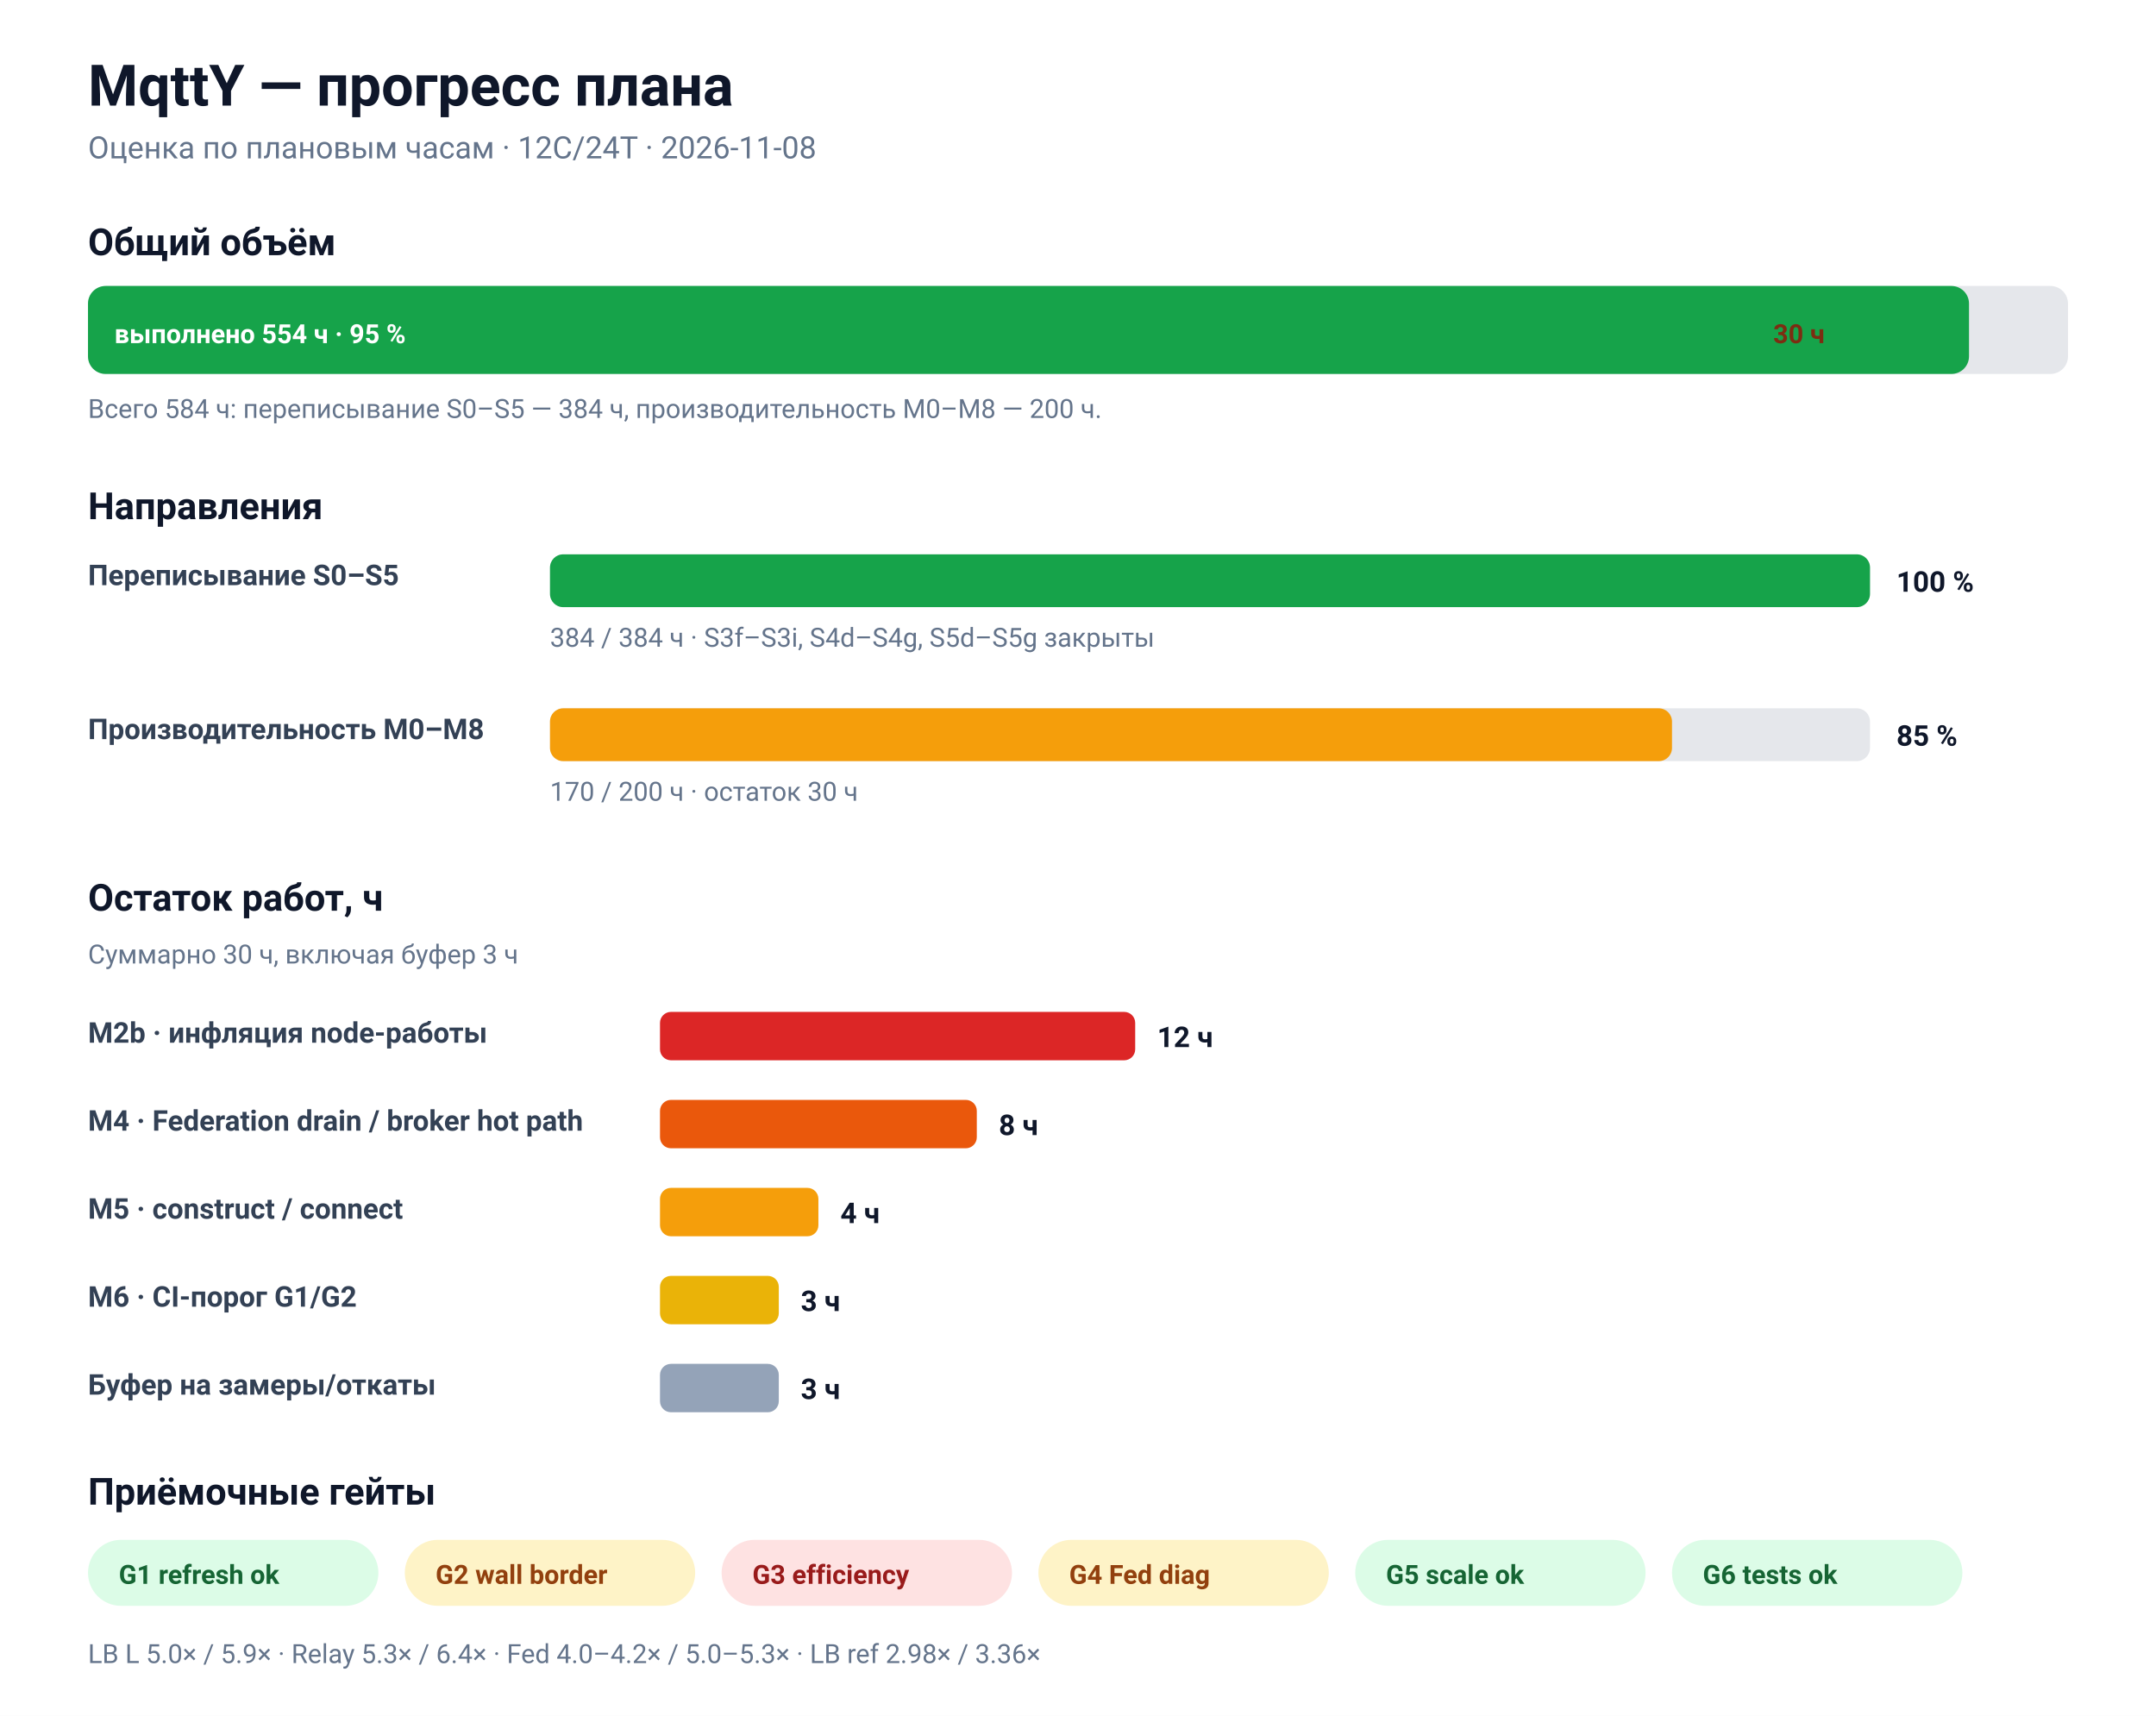
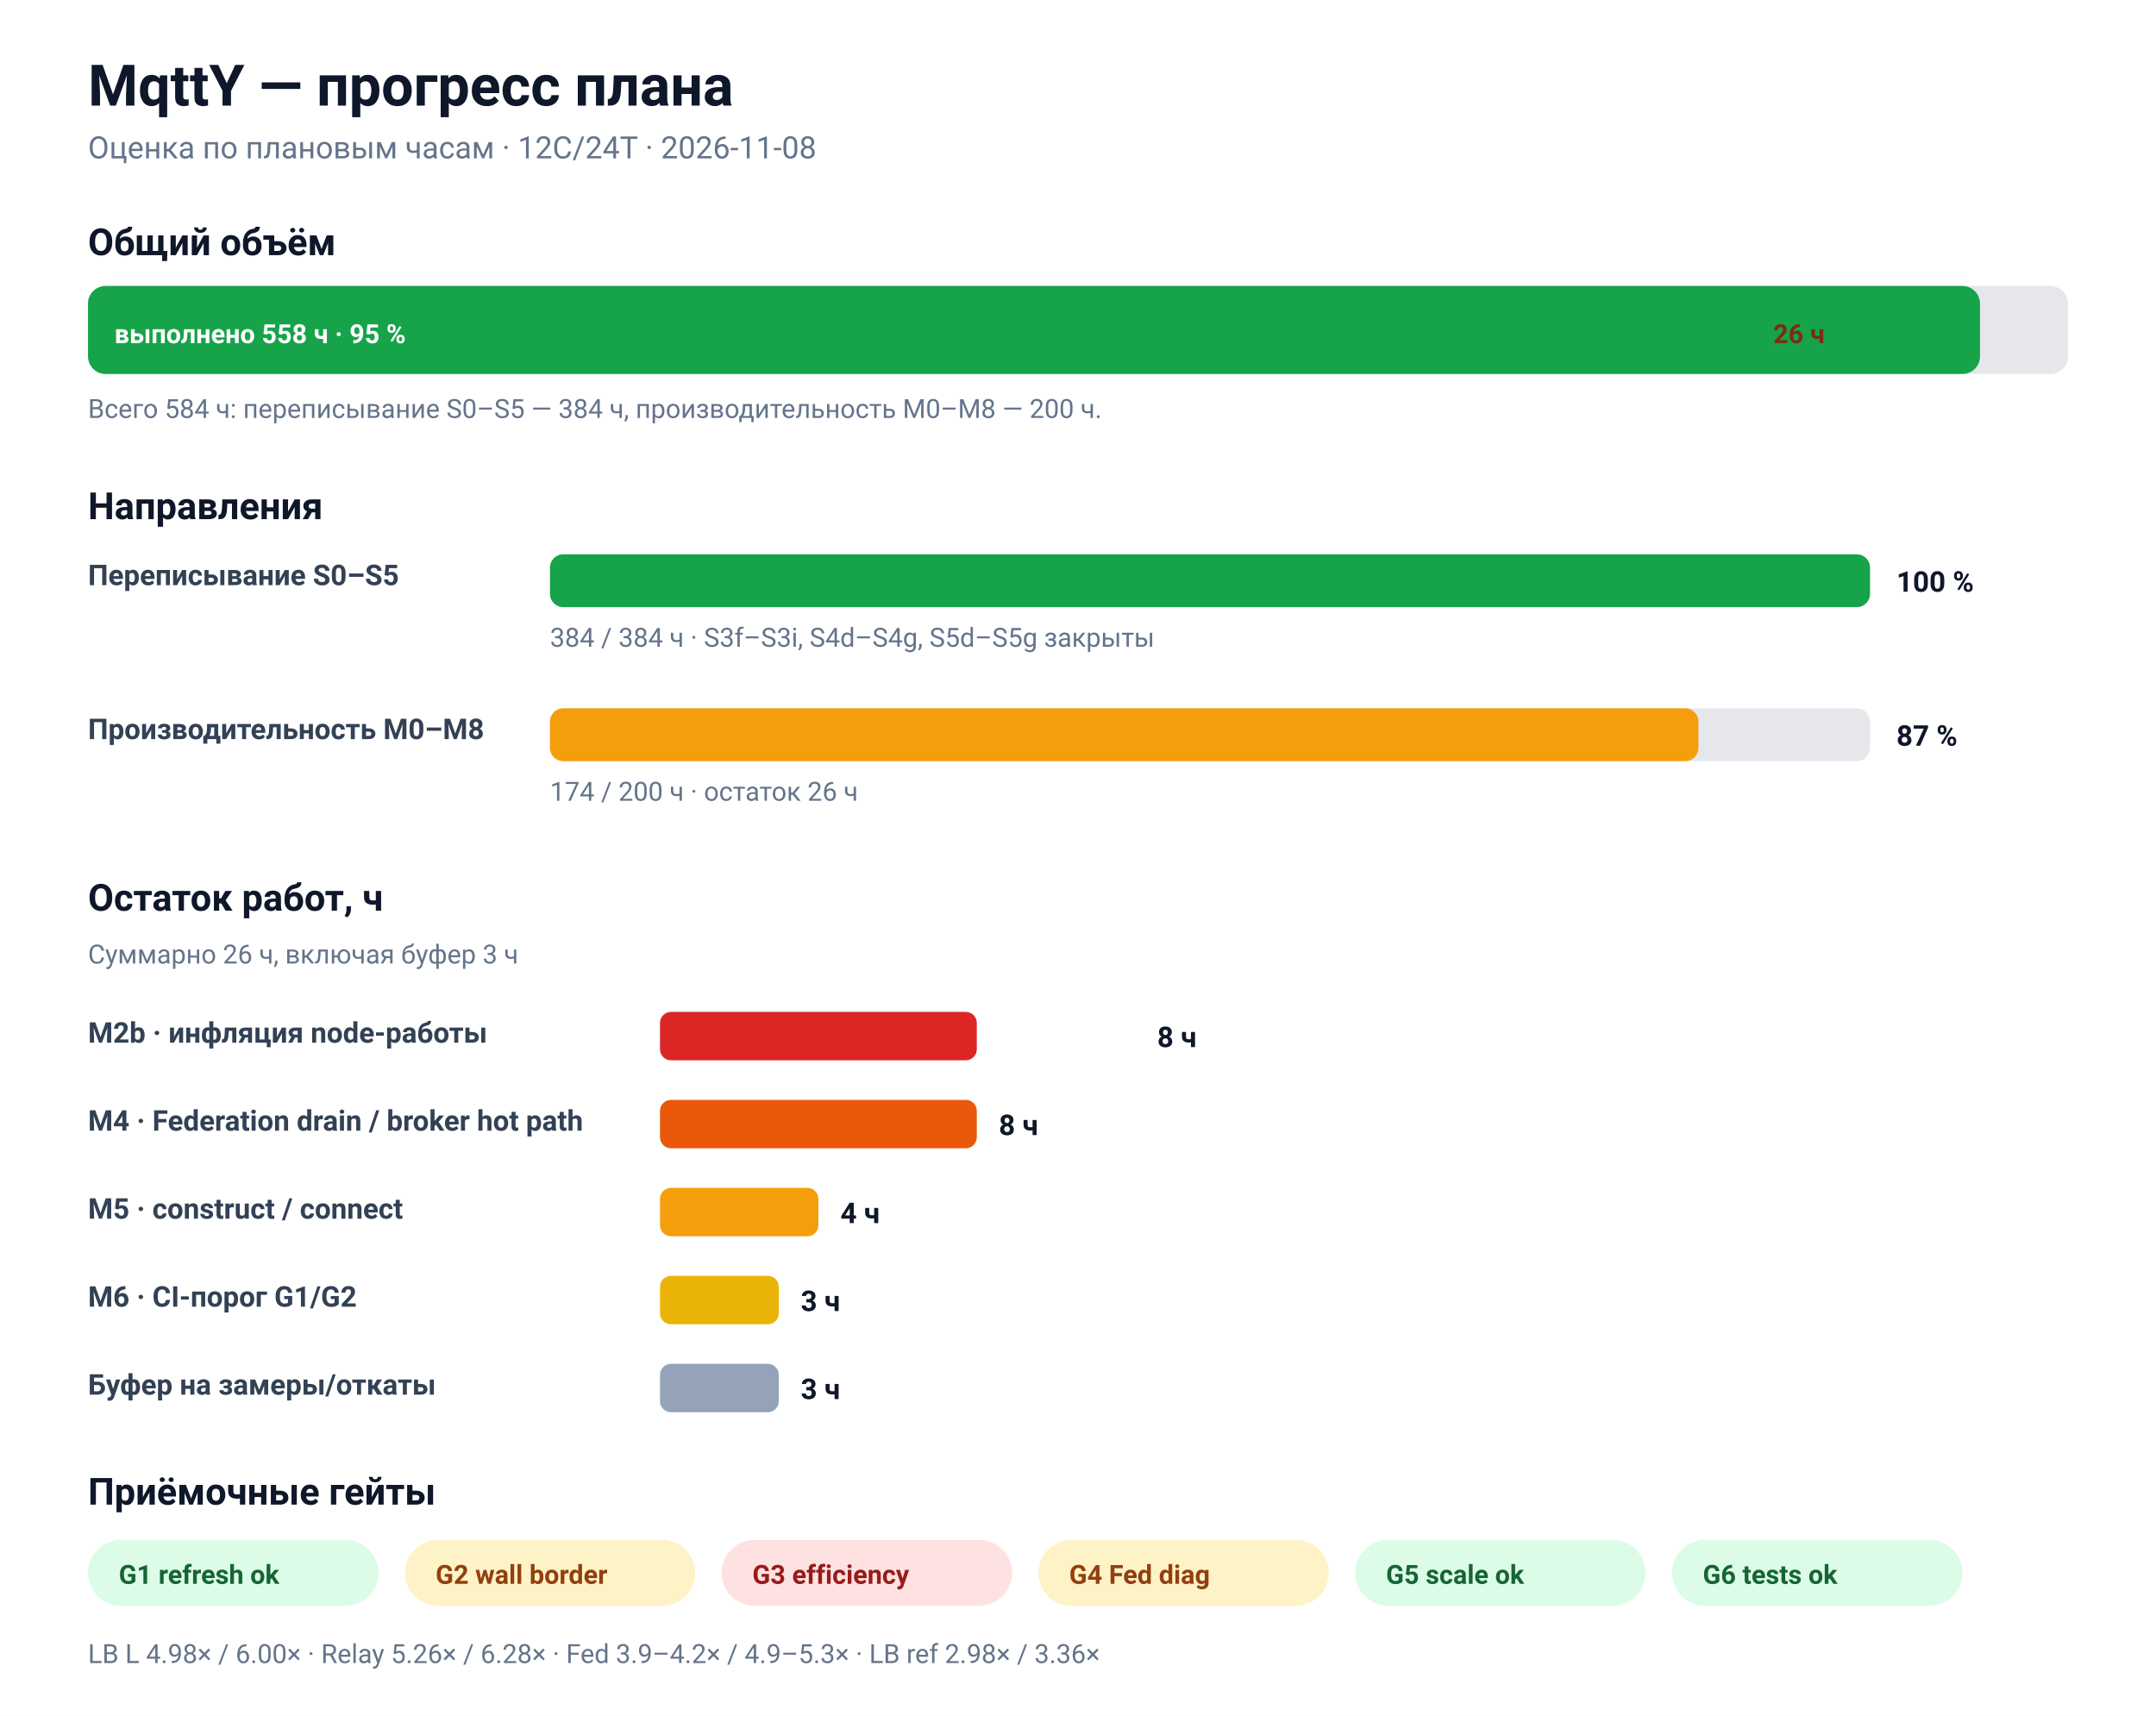
<svg xmlns="http://www.w3.org/2000/svg" width="980" height="780" viewBox="0 0 980 780">
  <rect width="980" height="780" fill="#ffffff" />
  <style>
    .title { font: 700 26px system-ui, -apple-system, Segoe UI, Roboto, sans-serif; fill: #0f172a; }
    .sub { font: 400 14px system-ui, -apple-system, Segoe UI, Roboto, sans-serif; fill: #64748b; }
    .h2 { font: 700 17px system-ui, -apple-system, Segoe UI, Roboto, sans-serif; fill: #0f172a; }
    .label { font: 600 13px system-ui, -apple-system, Segoe UI, Roboto, sans-serif; fill: #334155; }
    .value { font: 600 13px system-ui, -apple-system, Segoe UI, Roboto, sans-serif; fill: #0f172a; }
    .small { font: 400 12px system-ui, -apple-system, Segoe UI, Roboto, sans-serif; fill: #64748b; }
    .chip { font: 600 12px system-ui, -apple-system, Segoe UI, Roboto, sans-serif; }
  </style>
  <text x="40" y="48" class="title">MqttY — прогресс плана</text>
  <text x="40" y="72" class="sub">Оценка по плановым часам · 12C/24T · 2026-11-08</text>
  <text x="40" y="116" class="h2">Общий объём</text>
  <rect x="40" y="130" width="900" height="40" rx="8" fill="#e5e7eb" />
-   <rect x="40" y="130" width="855" height="40" rx="8" fill="#16a34a" />
-   <text x="52" y="156" class="chip" fill="#ffffff">выполнено 554 ч · 95 %</text>
-   <text x="806" y="156" class="chip" fill="#7c2d12">30 ч</text>
+   <rect x="40" y="130" width="860" height="40" rx="8" fill="#16a34a" />
+   <text x="52" y="156" class="chip" fill="#ffffff">выполнено 558 ч · 95 %</text>
+   <text x="806" y="156" class="chip" fill="#7c2d12">26 ч</text>
  <text x="40" y="190" class="small">Всего 584 ч: переписывание S0–S5 — 384 ч, производительность M0–M8 — 200 ч.</text>
  <text x="40" y="236" class="h2">Направления</text>
  <text x="40" y="266" class="label">Переписывание S0–S5</text>
  <rect x="250" y="252" width="600" height="24" rx="6" fill="#e5e7eb" />
  <rect x="250" y="252" width="600" height="24" rx="6" fill="#16a34a" />
  <text x="862" y="269" class="value">100 %</text>
  <text x="250" y="294" class="small">384 / 384 ч · S3f–S3i, S4d–S4g, S5d–S5g закрыты</text>
  <text x="40" y="336" class="label">Производительность M0–M8</text>
  <rect x="250" y="322" width="600" height="24" rx="6" fill="#e5e7eb" />
-   <rect x="250" y="322" width="510" height="24" rx="6" fill="#f59e0b" />
-   <text x="862" y="339" class="value">85 %</text>
-   <text x="250" y="364" class="small">170 / 200 ч · остаток 30 ч</text>
+   <rect x="250" y="322" width="522" height="24" rx="6" fill="#f59e0b" />
+   <text x="862" y="339" class="value">87 %</text>
+   <text x="250" y="364" class="small">174 / 200 ч · остаток 26 ч</text>
  <text x="40" y="414" class="h2">Остаток работ, ч</text>
-   <text x="40" y="438" class="small">Суммарно 30 ч, включая буфер 3 ч</text>
+   <text x="40" y="438" class="small">Суммарно 26 ч, включая буфер 3 ч</text>
  <text x="40" y="474" class="label">M2b · инфляция node-работы</text>
-   <rect x="300" y="460" width="216" height="22" rx="5" fill="#dc2626" />
-   <text x="526" y="476" class="value">12 ч</text>
+   <rect x="300" y="460" width="144" height="22" rx="5" fill="#dc2626" />
+   <text x="526" y="476" class="value">8 ч</text>
  <text x="40" y="514" class="label">M4 · Federation drain / broker hot path</text>
  <rect x="300" y="500" width="144" height="22" rx="5" fill="#ea580c" />
  <text x="454" y="516" class="value">8 ч</text>
  <text x="40" y="554" class="label">M5 · construct / connect</text>
  <rect x="300" y="540" width="72" height="22" rx="5" fill="#f59e0b" />
  <text x="382" y="556" class="value">4 ч</text>
  <text x="40" y="594" class="label">M6 · CI-порог G1/G2</text>
  <rect x="300" y="580" width="54" height="22" rx="5" fill="#eab308" />
  <text x="364" y="596" class="value">3 ч</text>
  <text x="40" y="634" class="label">Буфер на замеры/откаты</text>
  <rect x="300" y="620" width="54" height="22" rx="5" fill="#94a3b8" />
  <text x="364" y="636" class="value">3 ч</text>
  <text x="40" y="684" class="h2">Приёмочные гейты</text>
  <g transform="translate(40,700)">
    <rect x="0" y="0" width="132" height="30" rx="15" fill="#dcfce7" />
    <text x="14" y="20" class="chip" fill="#166534">G1 refresh  ok</text>
    <rect x="144" y="0" width="132" height="30" rx="15" fill="#fef3c7" />
    <text x="158" y="20" class="chip" fill="#92400e">G2 wall  border</text>
    <rect x="288" y="0" width="132" height="30" rx="15" fill="#fee2e2" />
    <text x="302" y="20" class="chip" fill="#991b1b">G3 efficiency</text>
    <rect x="432" y="0" width="132" height="30" rx="15" fill="#fef3c7" />
    <text x="446" y="20" class="chip" fill="#92400e">G4 Fed diag</text>
    <rect x="576" y="0" width="132" height="30" rx="15" fill="#dcfce7" />
    <text x="590" y="20" class="chip" fill="#166534">G5 scale  ok</text>
    <rect x="720" y="0" width="132" height="30" rx="15" fill="#dcfce7" />
    <text x="734" y="20" class="chip" fill="#166534">G6 tests  ok</text>
  </g>
-   <text x="40" y="756" class="small">LB L 5.0× / 5.9× · Relay 5.3× / 6.4× · Fed 4.0–4.2× / 5.0–5.3× · LB ref 2.98× / 3.36×</text>
+   <text x="40" y="756" class="small">LB L 4.98× / 6.00× · Relay 5.26× / 6.28× · Fed 3.9–4.2× / 4.9–5.3× · LB ref 2.98× / 3.36×</text>
</svg>
